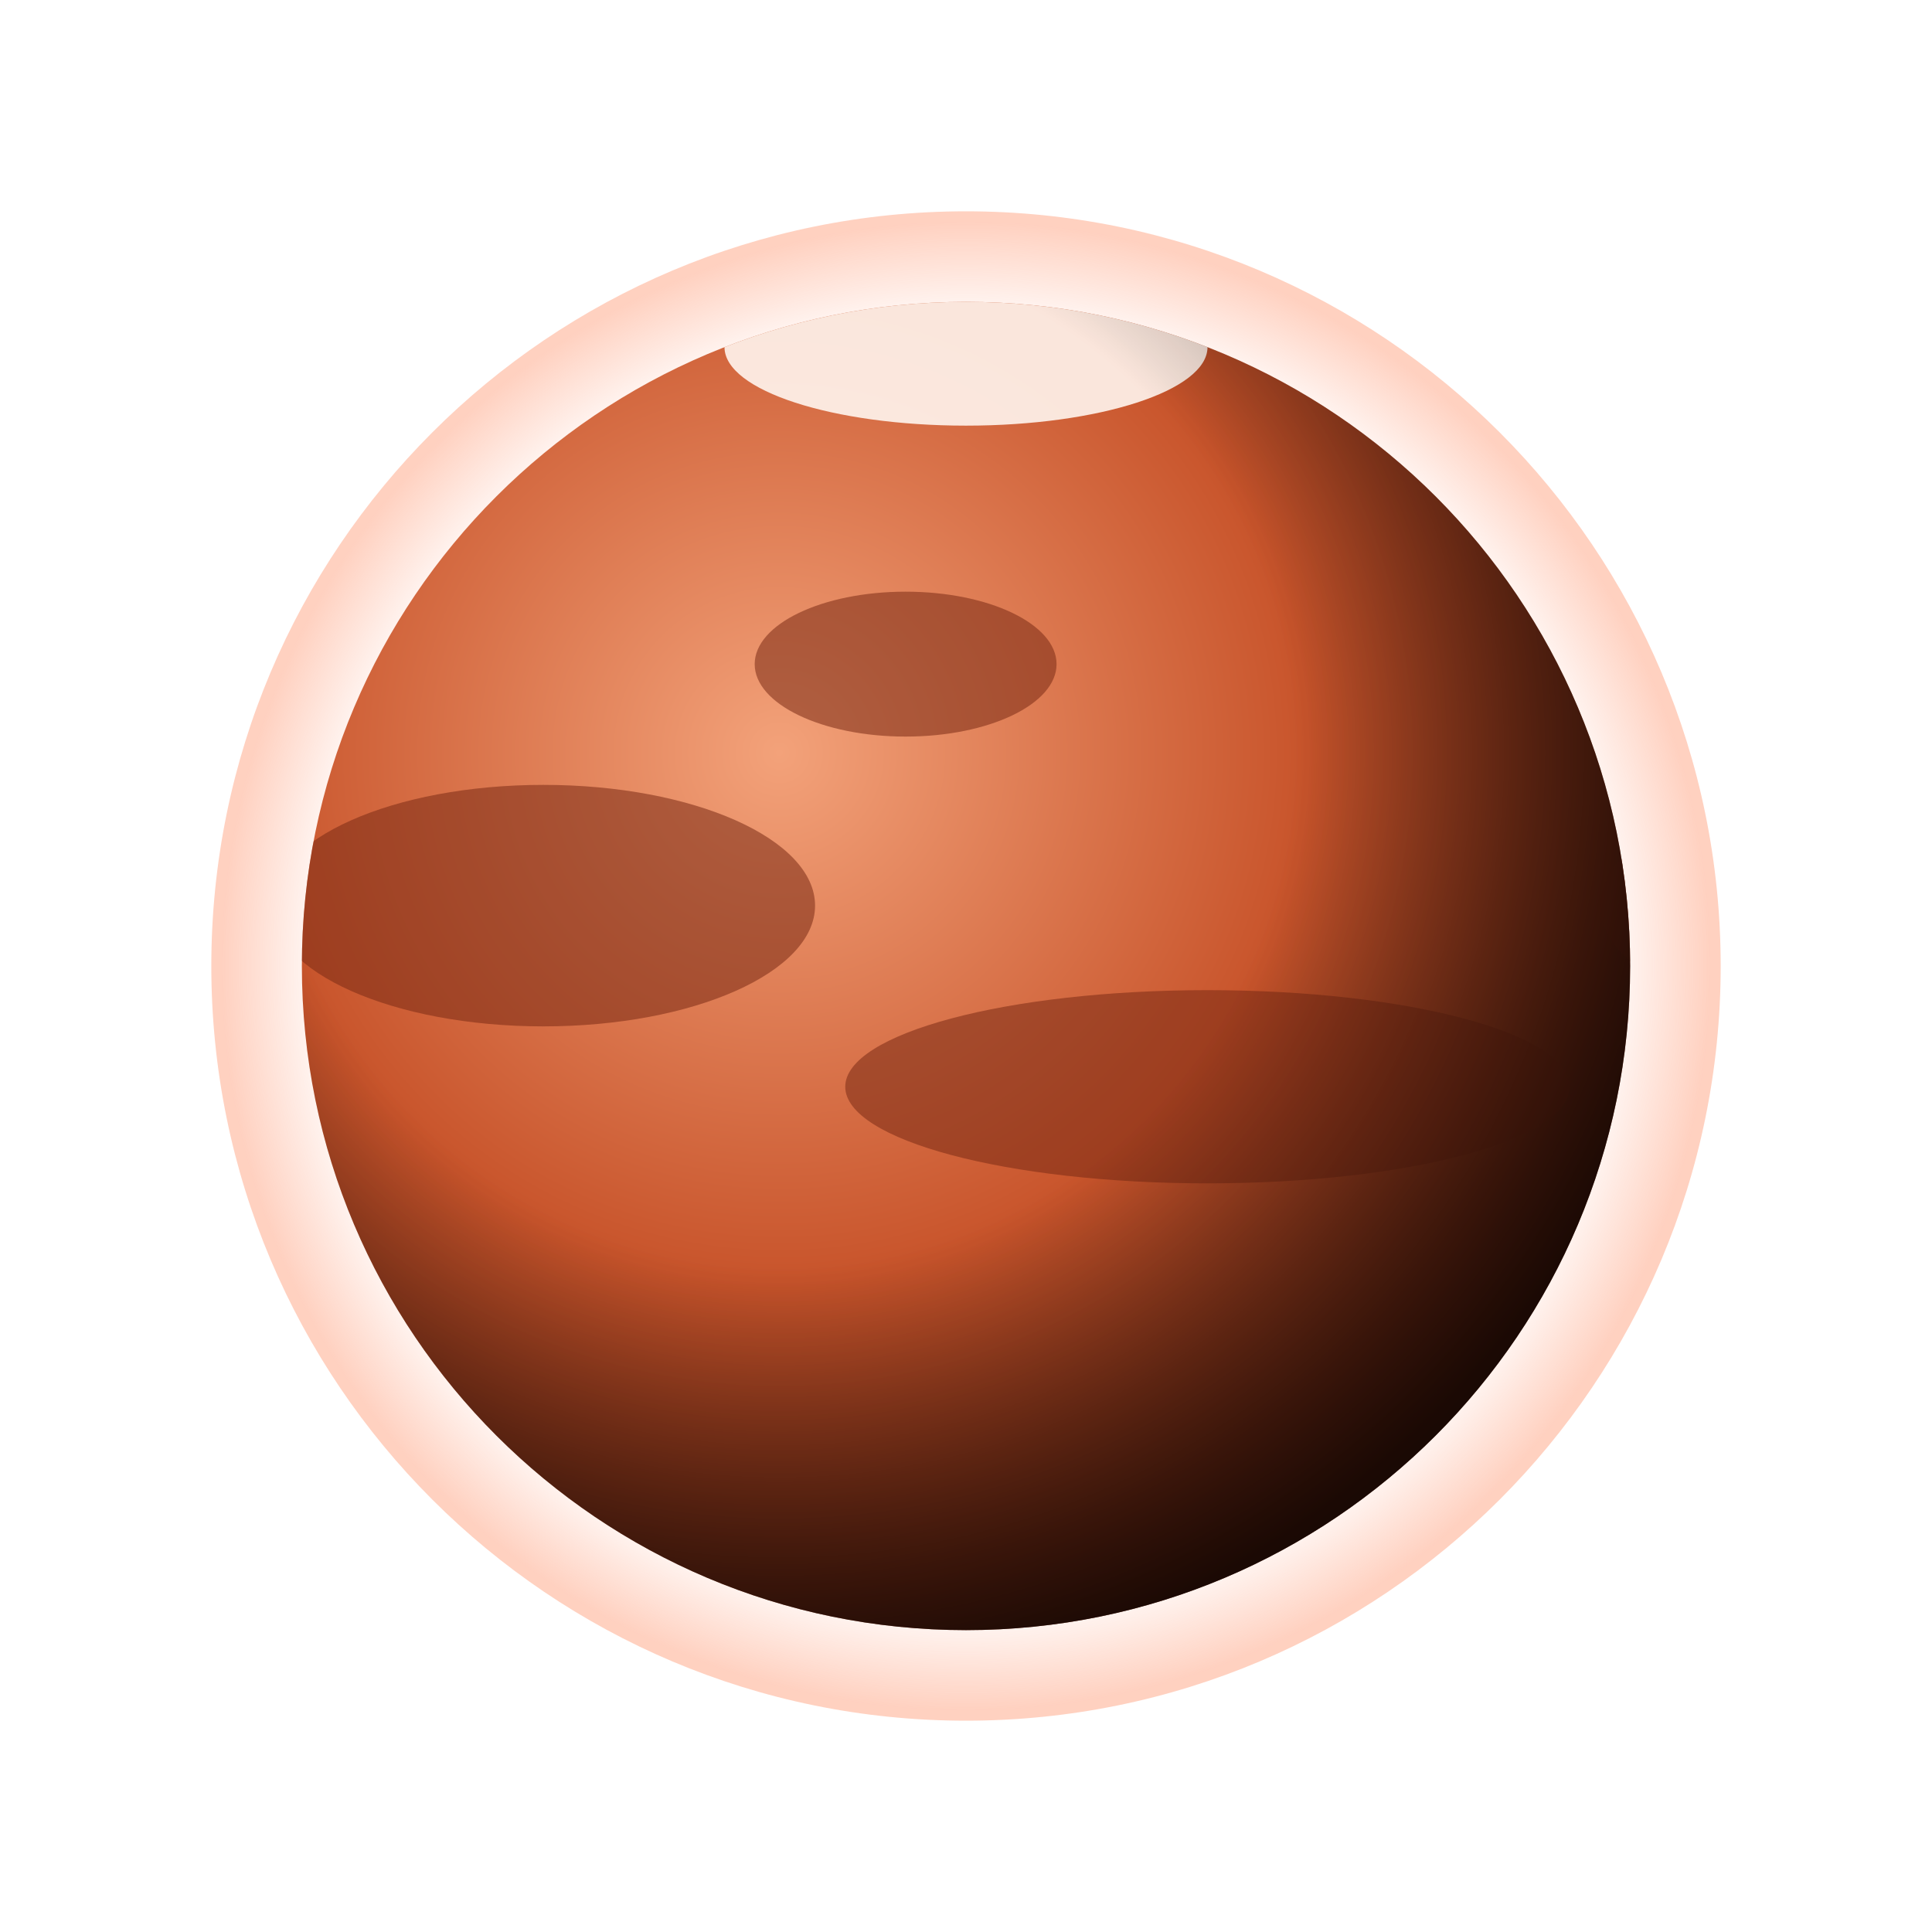
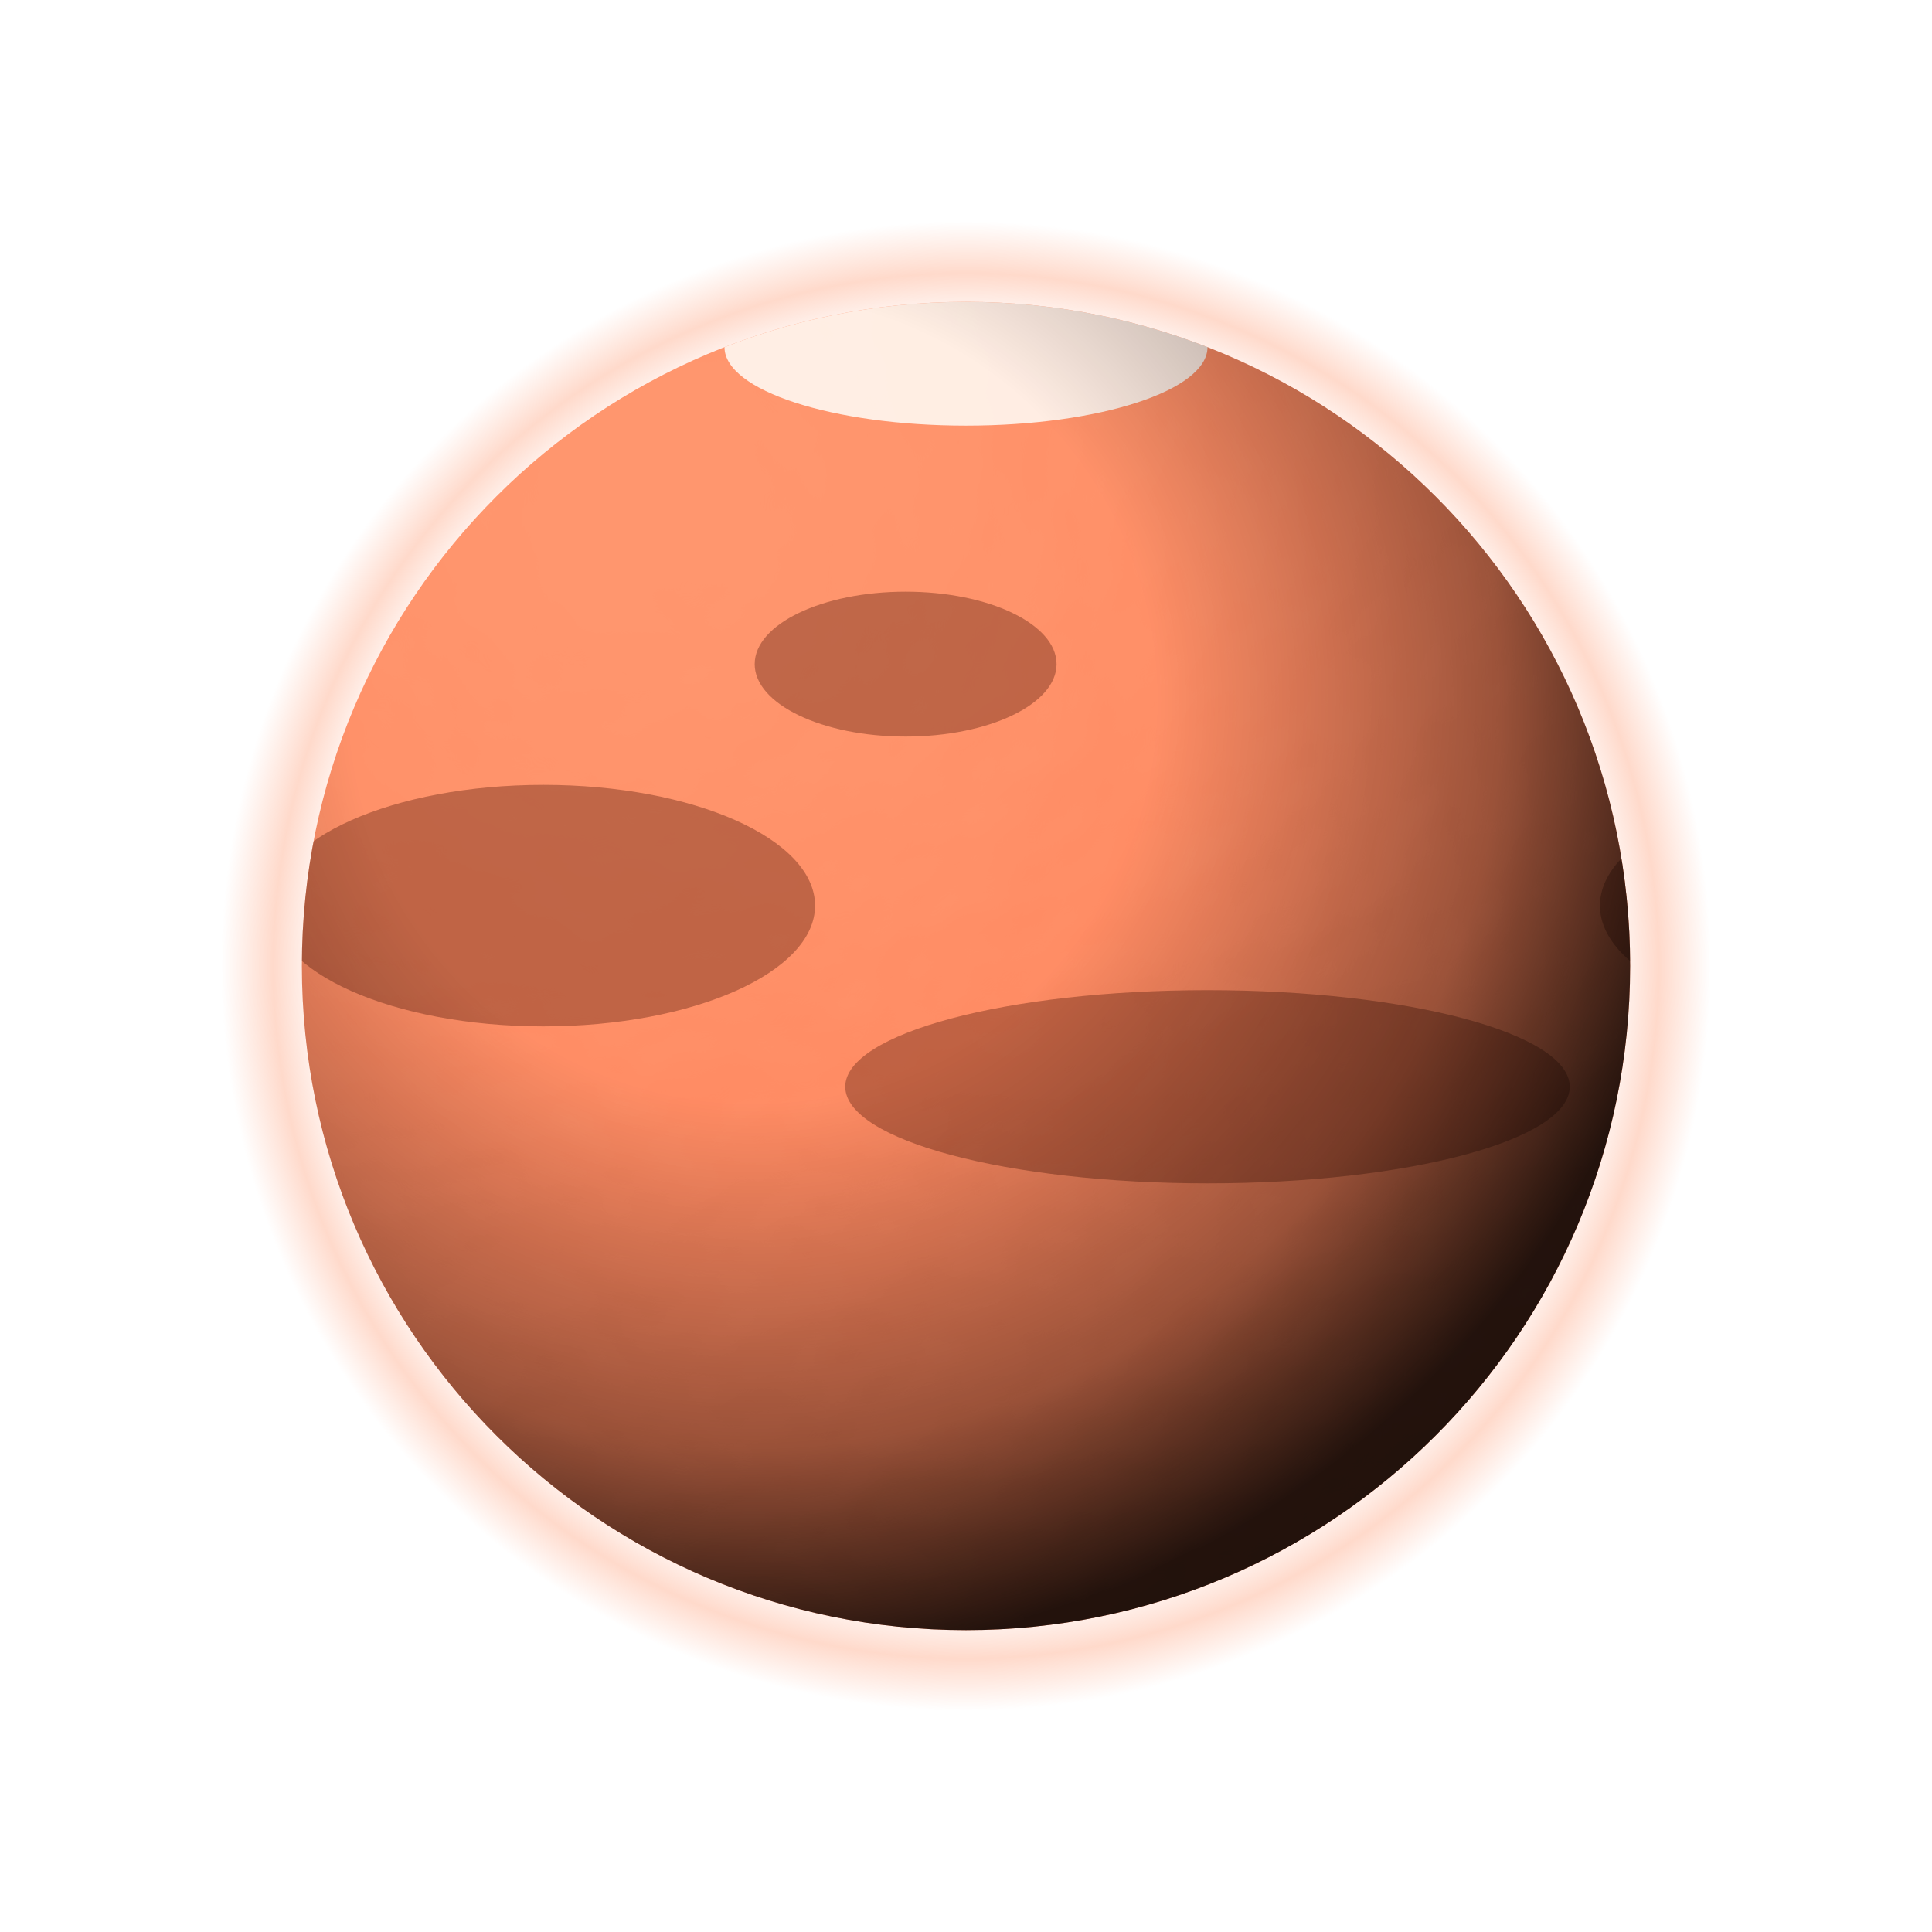
<svg xmlns="http://www.w3.org/2000/svg" viewBox="0 0 64 64" width="64" height="64">
-   <style>@media (prefers-reduced-motion:no-preference){.t{animation:s 38s linear infinite}}@keyframes s{to{transform:translateX(-44px)}}</style>
+   <style>@media (prefers-reduced-motion:no-preference){.t{animation:s 46s linear infinite}}</style>
  <defs>
-     <radialGradient id="b" cx="36%" cy="34%" r="72%">
-       <stop offset="0" stop-color="#f3a27a" />
-       <stop offset=".55" stop-color="#c8542b" />
-       <stop offset="1" stop-color="#5a1d0c" />
-     </radialGradient>
-     <radialGradient id="sh" cx="36%" cy="34%" r="70%">
-       <stop offset=".55" stop-color="#000" stop-opacity="0" />
-       <stop offset="1" stop-color="#000" stop-opacity=".72" />
+     <filter id="rl" x="-10%" y="-10%" width="120%" height="120%" color-interpolation-filters="sRGB">
+       <feTurbulence type="fractalNoise" baseFrequency="0.22" numOctaves="3" seed="11" result="n" />
+       <feDiffuseLighting in="n" surfaceScale="1.1" diffuseConstant="1.15" lighting-color="#fff" result="lit">
+         <fePointLight x="22" y="16" z="60" />
+       </feDiffuseLighting>
+       <feComposite in="lit" in2="SourceGraphic" operator="arithmetic" k1="1.05" k2="0" k3="0" k4="0" result="tex" />
+       <feSpecularLighting in="n" surfaceScale="1.1" specularConstant="0.22" specularExponent="14" lighting-color="#fff" result="sp">
+         <fePointLight x="22" y="16" z="60" />
+       </feSpecularLighting>
+       <feComposite in="sp" in2="SourceGraphic" operator="in" result="spi" />
+       <feComposite in="spi" in2="tex" operator="arithmetic" k1="0" k2="1" k3="1" k4="0" />
+     </filter>
+     <radialGradient id="lb" cx="34%" cy="30%" r="72%">
+       <stop offset=".42" stop-color="#000" stop-opacity="0" />
+       <stop offset=".78" stop-color="#000" stop-opacity="0.38" />
+       <stop offset="1" stop-color="#000" stop-opacity="0.85" />
    </radialGradient>
    <radialGradient id="at">
-       <stop offset=".85" stop-color="#ff7a4a" stop-opacity="0" />
-       <stop offset="1" stop-color="#ff7a4a" stop-opacity=".35" />
+       <stop offset="0.86" stop-color="#ff8a5c" stop-opacity="0" />
+       <stop offset=".93" stop-color="#ff8a5c" stop-opacity="0.32" />
+       <stop offset="1" stop-color="#ff8a5c" stop-opacity="0" />
    </radialGradient>
    <clipPath id="k">
      <circle cx="32" cy="32" r="22" />
    </clipPath>
+     <style>@keyframes s{to{transform:translateX(-44px)}}</style>
  </defs>
  <circle cx="32" cy="32" r="25" fill="url(#at)" />
-   <circle cx="32" cy="32" r="22" fill="url(#b)" />
  <g clip-path="url(#k)">
-     <g class="t" fill="#7a2a14" opacity=".55">
+     <rect x="8" y="8" width="48" height="48" fill="#c95a33" filter="url(#rl)" />
+     <g class="t" fill="#5a1d0c" opacity=".38">
      <ellipse cx="18" cy="30" rx="9" ry="4" />
      <ellipse cx="40" cy="36" rx="12" ry="3.2" />
      <ellipse cx="30" cy="22" rx="5" ry="2.4" />
      <ellipse cx="62" cy="30" rx="9" ry="4" />
      <ellipse cx="84" cy="36" rx="12" ry="3.2" />
      <ellipse cx="74" cy="22" rx="5" ry="2.4" />
    </g>
-     <ellipse cx="32" cy="11.5" rx="8" ry="2.6" fill="#fff5ee" opacity=".9" />
-     <circle cx="32" cy="32" r="22" fill="url(#sh)" />
+     <ellipse cx="32" cy="11.5" rx="8" ry="2.6" fill="#fff5ee" opacity=".92" />
+     <circle cx="32" cy="32" r="22" fill="url(#lb)" />
  </g>
</svg>
